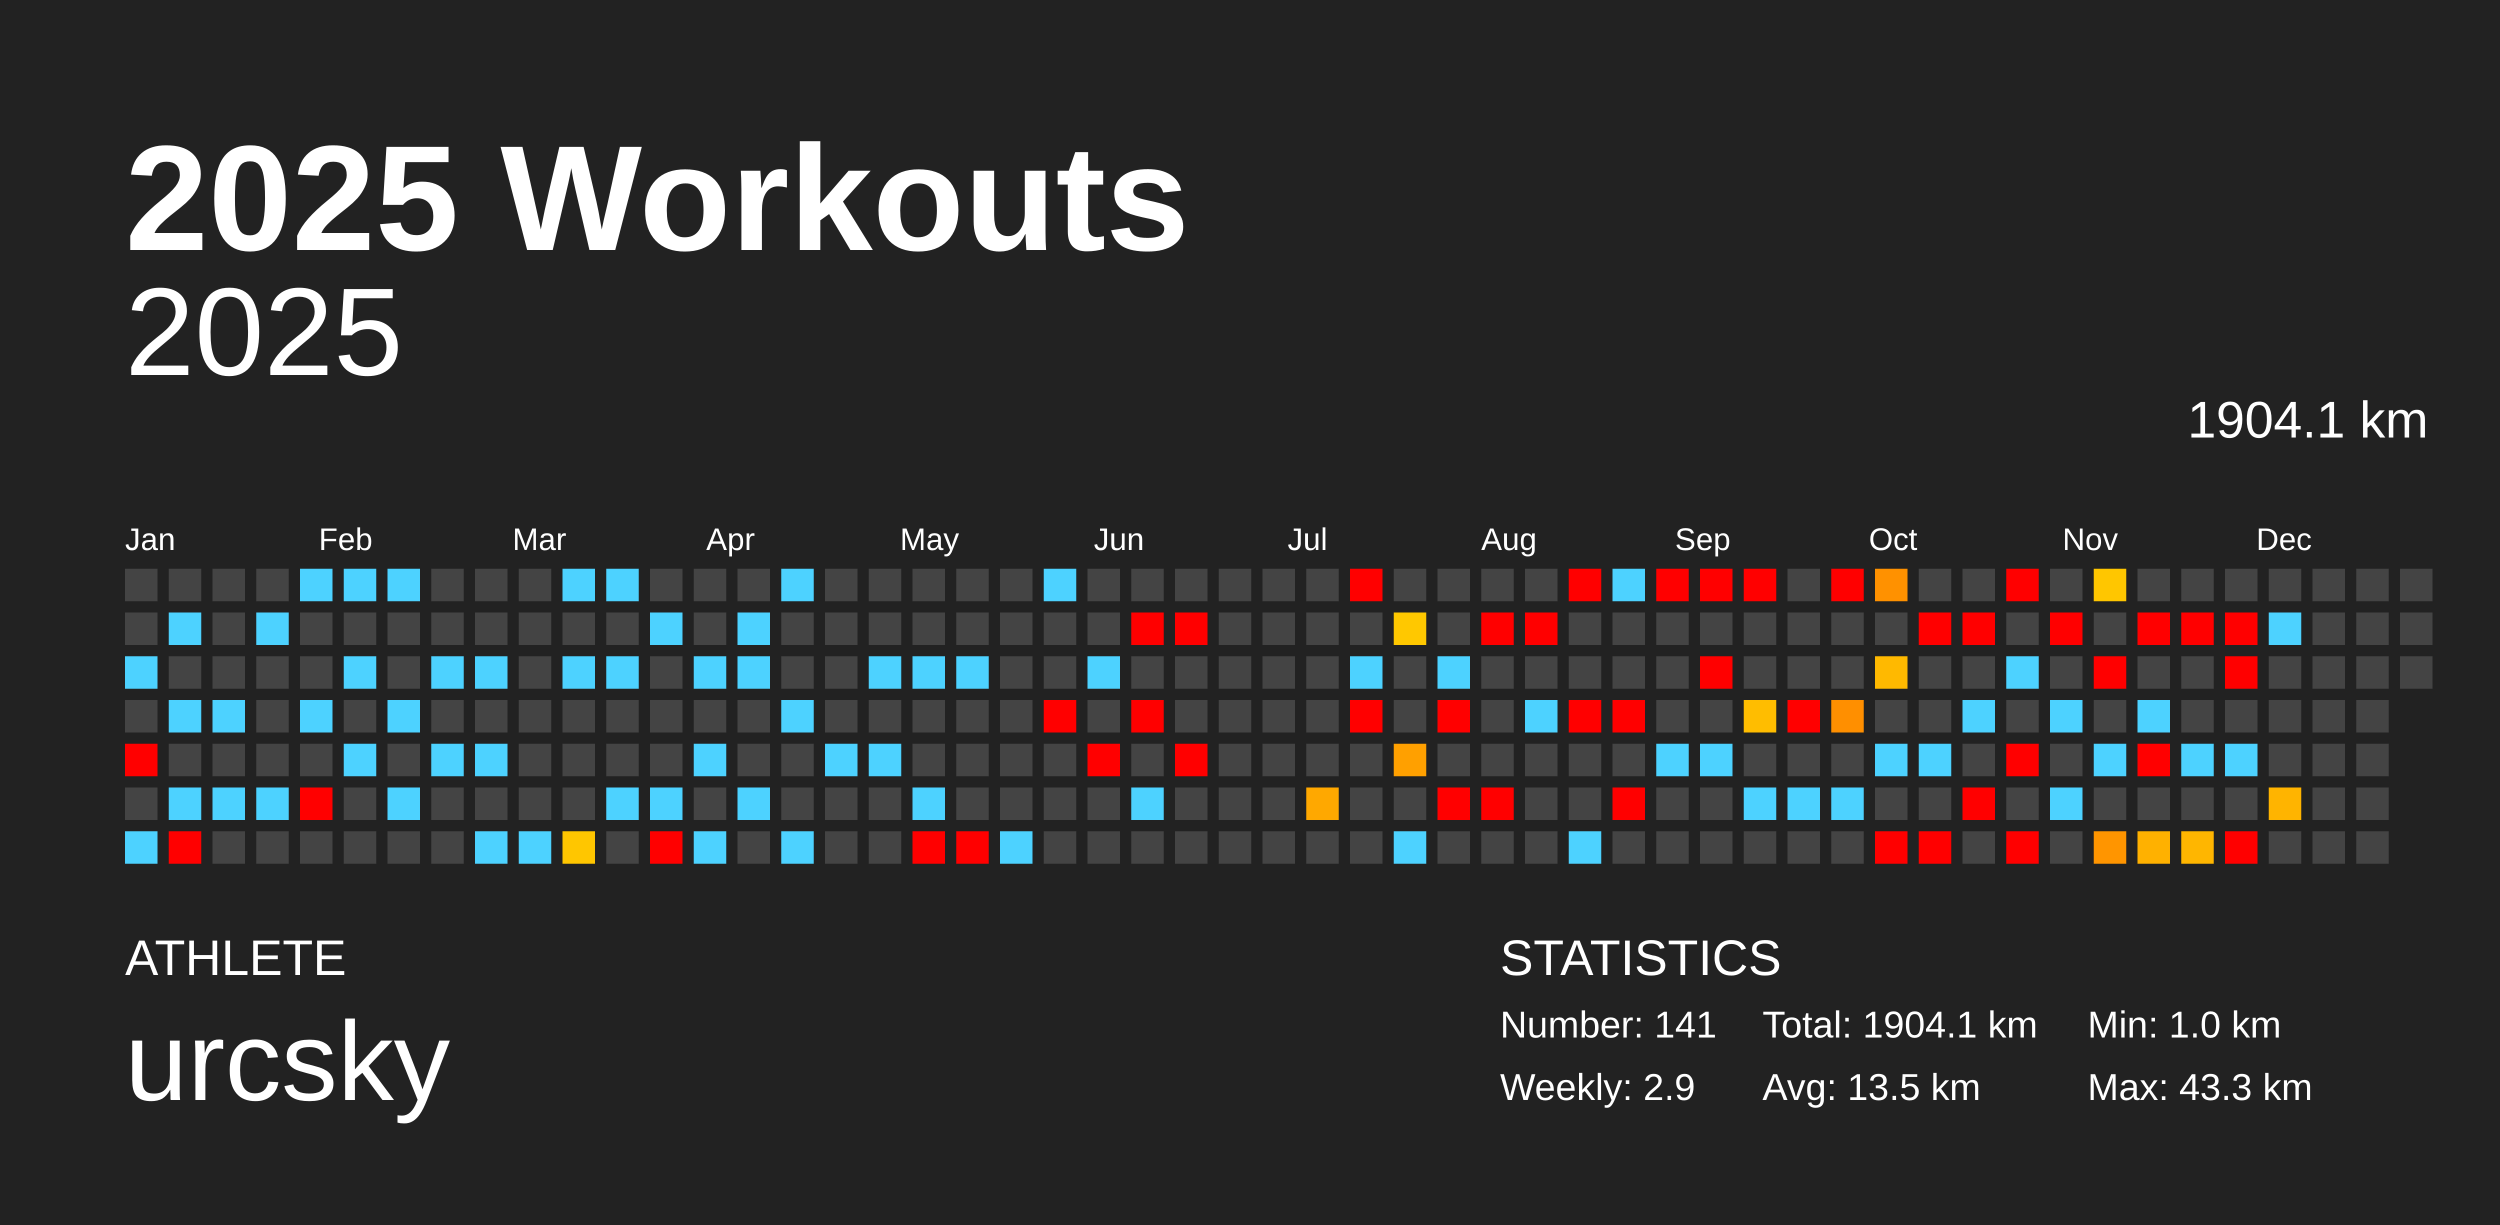
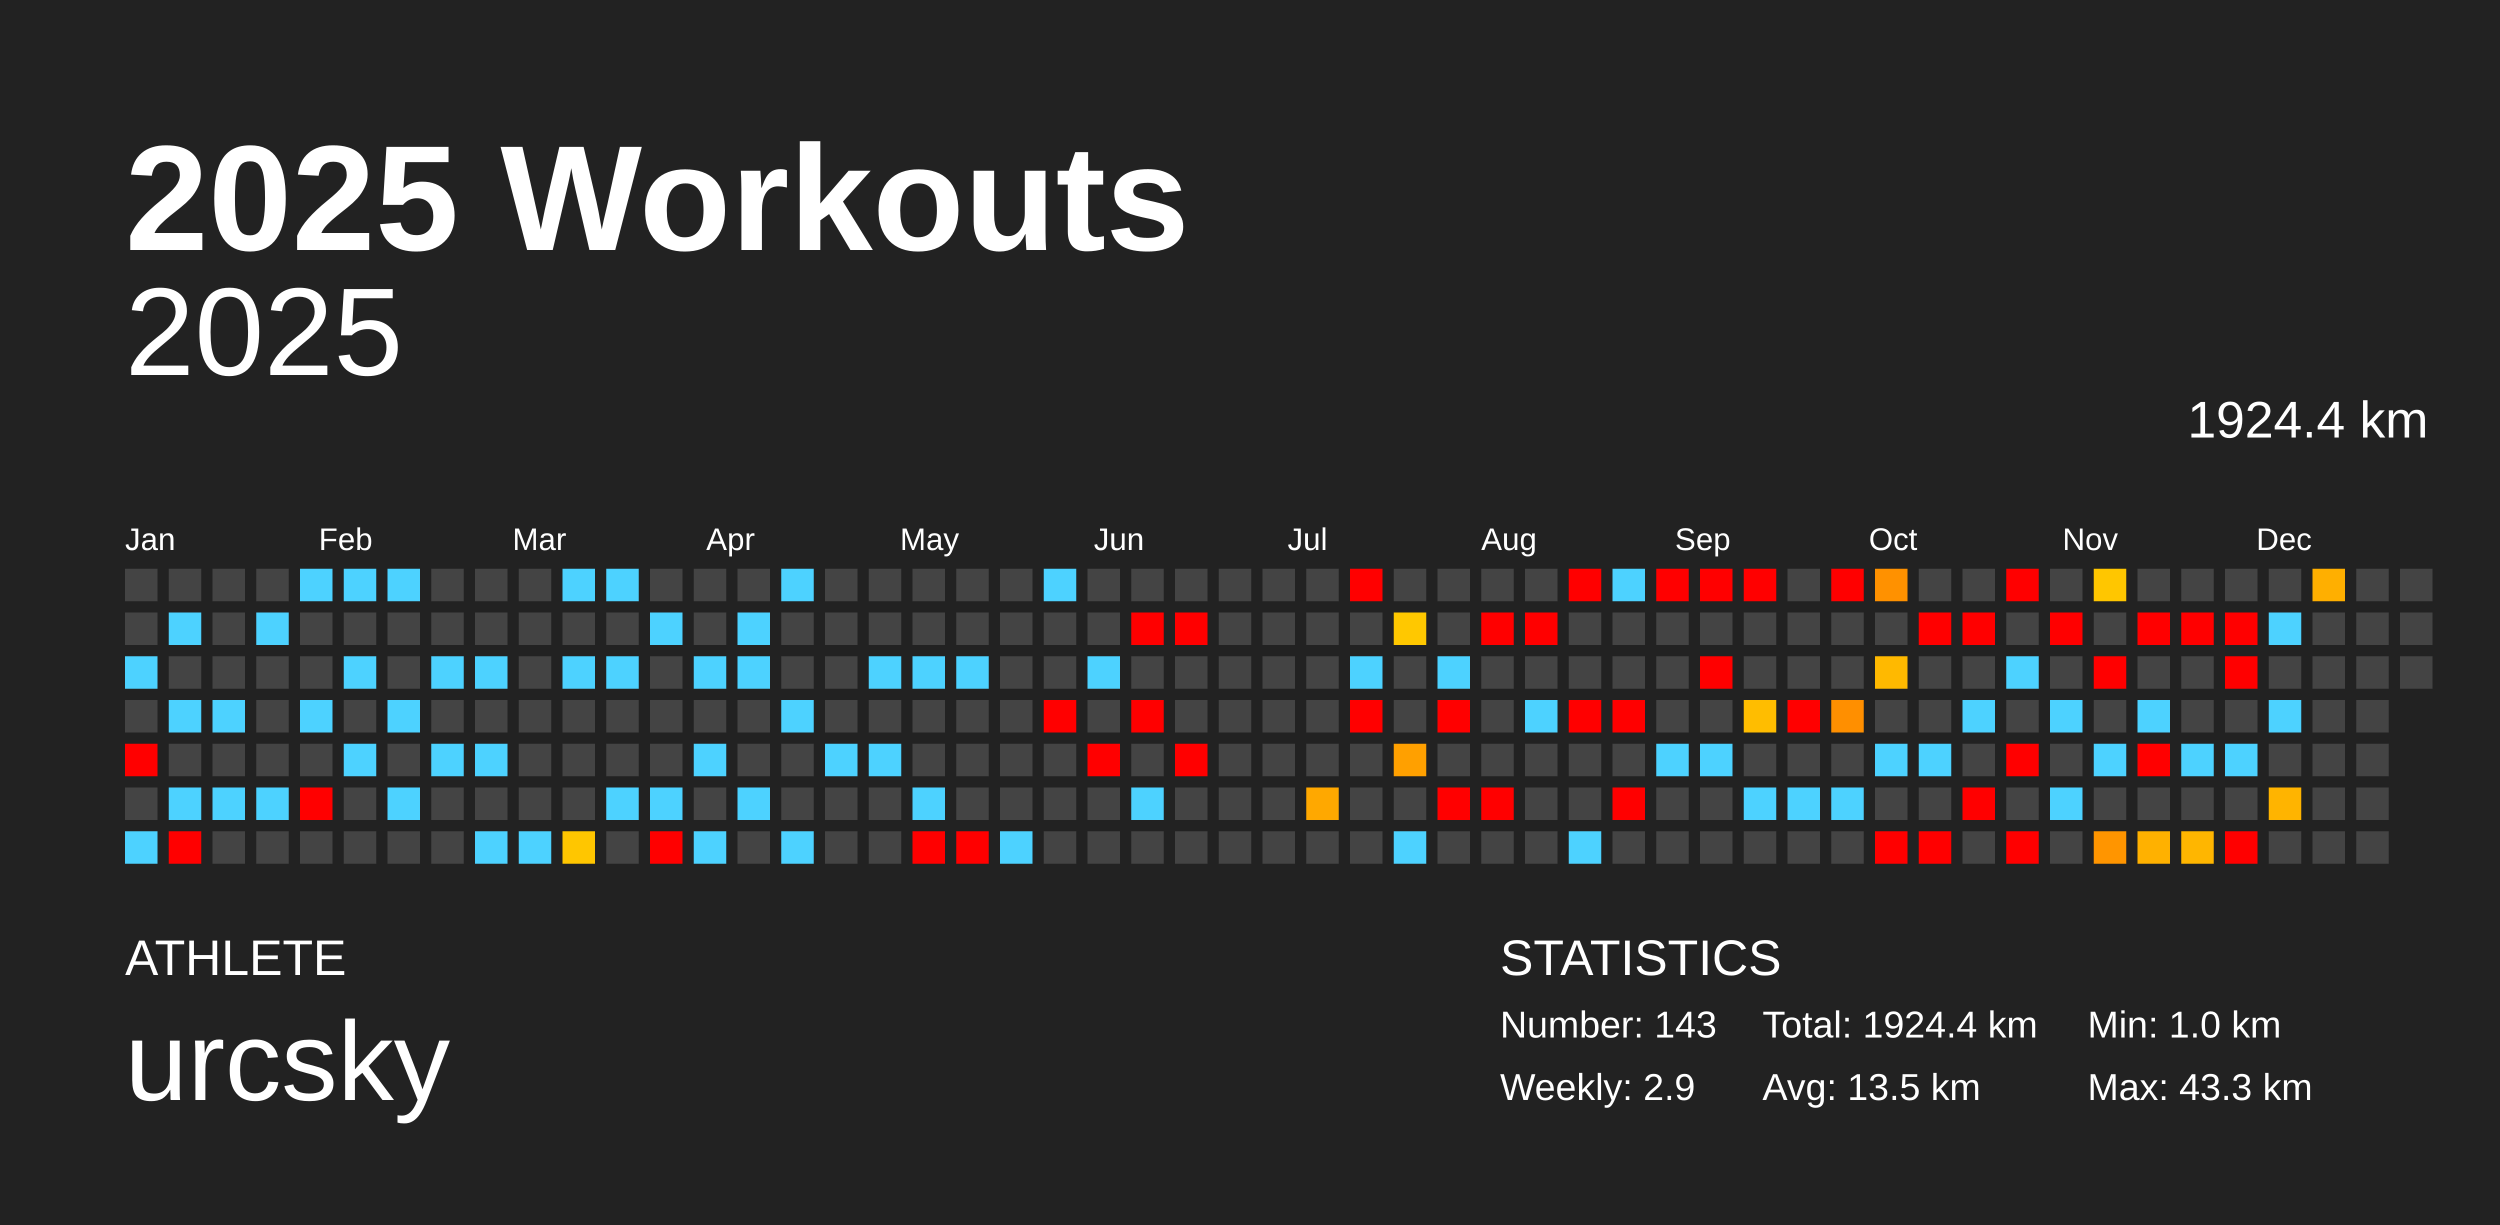
<svg xmlns="http://www.w3.org/2000/svg" baseProfile="full" height="98mm" version="1.1" viewBox="0,0,200,98" width="200mm">
  <defs />
  <rect fill="#222222" height="98" width="200" x="0" y="0" />
  <text fill="#FFFFFF" style="font-size:12px; font-family:Arial; font-weight:bold;" x="10" y="20">2025 Workouts</text>
  <text fill="#FFFFFF" style="font-size:4px; font-family:Arial" x="10" y="78">ATHLETE</text>
  <text fill="#FFFFFF" style="font-size:9px; font-family:Arial" x="10" y="88">urcsky</text>
  <text fill="#FFFFFF" style="font-size:4px; font-family:Arial" x="120" y="78">STATISTICS</text>
-   <text fill="#FFFFFF" style="font-size:3px; font-family:Arial" x="120" y="83">Number: 141</text>
+   <text fill="#FFFFFF" style="font-size:3px; font-family:Arial" x="120" y="83">Number: 143</text>
  <text fill="#FFFFFF" style="font-size:3px; font-family:Arial" x="120" y="88">Weekly: 2.9</text>
-   <text fill="#FFFFFF" style="font-size:3px; font-family:Arial" x="141" y="83">Total: 1904.1 km</text>
+   <text fill="#FFFFFF" style="font-size:3px; font-family:Arial" x="141" y="83">Total: 1924.4 km</text>
  <text fill="#FFFFFF" style="font-size:3px; font-family:Arial" x="141" y="88">Avg: 13.5 km</text>
  <text fill="#FFFFFF" style="font-size:3px; font-family:Arial" x="167" y="83">Min: 1.0 km</text>
  <text fill="#FFFFFF" style="font-size:3px; font-family:Arial" x="167" y="88">Max: 43.3 km</text>
  <text alignment-baseline="hanging" fill="#FFFFFF" style="font-size:10.0px; font-family:Arial;" x="10" y="30">2025</text>
-   <text alignment-baseline="hanging" fill="#FFFFFF" style="font-size:4.125px; font-family:Arial;" x="175" y="35">1904.1 km</text>
+   <text alignment-baseline="hanging" fill="#FFFFFF" style="font-size:4.125px; font-family:Arial;" x="175" y="35">1924.4 km</text>
  <text fill="#FFFFFF" style="font-size:2.5px; font-family:Arial" x="10.0" y="44">Jan</text>
  <text fill="#FFFFFF" style="font-size:2.5px; font-family:Arial" x="25.5" y="44">Feb</text>
  <text fill="#FFFFFF" style="font-size:2.5px; font-family:Arial" x="41.0" y="44">Mar</text>
  <text fill="#FFFFFF" style="font-size:2.5px; font-family:Arial" x="56.5" y="44">Apr</text>
  <text fill="#FFFFFF" style="font-size:2.5px; font-family:Arial" x="72.0" y="44">May</text>
  <text fill="#FFFFFF" style="font-size:2.5px; font-family:Arial" x="87.5" y="44">Jun</text>
  <text fill="#FFFFFF" style="font-size:2.5px; font-family:Arial" x="103.0" y="44">Jul</text>
  <text fill="#FFFFFF" style="font-size:2.5px; font-family:Arial" x="118.5" y="44">Aug</text>
  <text fill="#FFFFFF" style="font-size:2.5px; font-family:Arial" x="134.0" y="44">Sep</text>
  <text fill="#FFFFFF" style="font-size:2.5px; font-family:Arial" x="149.5" y="44">Oct</text>
  <text fill="#FFFFFF" style="font-size:2.5px; font-family:Arial" x="165.0" y="44">Nov</text>
  <text fill="#FFFFFF" style="font-size:2.5px; font-family:Arial" x="180.5" y="44">Dec</text>
  <rect fill="#444444" height="2.6" width="2.6" x="10.0" y="45.5" />
  <rect fill="#444444" height="2.6" width="2.6" x="10.0" y="49.0" />
  <rect fill="#4dd2ff" height="2.6" width="2.6" x="10.0" y="52.5" />
  <rect fill="#444444" height="2.6" width="2.6" x="10.0" y="56.0" />
  <rect fill="red" height="2.6" width="2.6" x="10.0" y="59.5" />
  <rect fill="#444444" height="2.6" width="2.6" x="10.0" y="63.0" />
  <rect fill="#4dd2ff" height="2.6" width="2.6" x="10.0" y="66.5" />
  <rect fill="#444444" height="2.6" width="2.6" x="13.5" y="45.5" />
  <rect fill="#4dd2ff" height="2.6" width="2.6" x="13.5" y="49.0" />
  <rect fill="#444444" height="2.6" width="2.6" x="13.5" y="52.5" />
  <rect fill="#4dd2ff" height="2.6" width="2.6" x="13.5" y="56.0" />
  <rect fill="#444444" height="2.6" width="2.6" x="13.5" y="59.5" />
  <rect fill="#4dd2ff" height="2.6" width="2.6" x="13.5" y="63.0" />
  <rect fill="red" height="2.6" width="2.6" x="13.5" y="66.5" />
  <rect fill="#444444" height="2.6" width="2.6" x="17.0" y="45.5" />
  <rect fill="#444444" height="2.6" width="2.6" x="17.0" y="49.0" />
  <rect fill="#444444" height="2.6" width="2.6" x="17.0" y="52.5" />
  <rect fill="#4dd2ff" height="2.6" width="2.6" x="17.0" y="56.0" />
  <rect fill="#444444" height="2.6" width="2.6" x="17.0" y="59.5" />
  <rect fill="#4dd2ff" height="2.6" width="2.6" x="17.0" y="63.0" />
  <rect fill="#444444" height="2.6" width="2.6" x="17.0" y="66.5" />
  <rect fill="#444444" height="2.6" width="2.6" x="20.5" y="45.5" />
  <rect fill="#4dd2ff" height="2.6" width="2.6" x="20.5" y="49.0" />
  <rect fill="#444444" height="2.6" width="2.6" x="20.5" y="52.5" />
  <rect fill="#444444" height="2.6" width="2.6" x="20.5" y="56.0" />
  <rect fill="#444444" height="2.6" width="2.6" x="20.5" y="59.5" />
  <rect fill="#4dd2ff" height="2.6" width="2.6" x="20.5" y="63.0" />
  <rect fill="#444444" height="2.6" width="2.6" x="20.5" y="66.5" />
  <rect fill="#4dd2ff" height="2.6" width="2.6" x="24.0" y="45.5" />
  <rect fill="#444444" height="2.6" width="2.6" x="24.0" y="49.0" />
  <rect fill="#444444" height="2.6" width="2.6" x="24.0" y="52.5" />
  <rect fill="#4dd2ff" height="2.6" width="2.6" x="24.0" y="56.0" />
  <rect fill="#444444" height="2.6" width="2.6" x="24.0" y="59.5" />
  <rect fill="red" height="2.6" width="2.6" x="24.0" y="63.0" />
  <rect fill="#444444" height="2.6" width="2.6" x="24.0" y="66.5" />
  <rect fill="#4dd2ff" height="2.6" width="2.6" x="27.5" y="45.5" />
  <rect fill="#444444" height="2.6" width="2.6" x="27.5" y="49.0" />
  <rect fill="#4dd2ff" height="2.6" width="2.6" x="27.5" y="52.5" />
  <rect fill="#444444" height="2.6" width="2.6" x="27.5" y="56.0" />
  <rect fill="#4dd2ff" height="2.6" width="2.6" x="27.5" y="59.5" />
  <rect fill="#444444" height="2.6" width="2.6" x="27.5" y="63.0" />
  <rect fill="#444444" height="2.6" width="2.6" x="27.5" y="66.5" />
  <rect fill="#4dd2ff" height="2.6" width="2.6" x="31.0" y="45.5" />
  <rect fill="#444444" height="2.6" width="2.6" x="31.0" y="49.0" />
  <rect fill="#444444" height="2.6" width="2.6" x="31.0" y="52.5" />
  <rect fill="#4dd2ff" height="2.6" width="2.6" x="31.0" y="56.0" />
  <rect fill="#444444" height="2.6" width="2.6" x="31.0" y="59.5" />
  <rect fill="#4dd2ff" height="2.6" width="2.6" x="31.0" y="63.0" />
  <rect fill="#444444" height="2.6" width="2.6" x="31.0" y="66.5" />
  <rect fill="#444444" height="2.6" width="2.6" x="34.5" y="45.5" />
  <rect fill="#444444" height="2.6" width="2.6" x="34.5" y="49.0" />
  <rect fill="#4dd2ff" height="2.6" width="2.6" x="34.5" y="52.5" />
  <rect fill="#444444" height="2.6" width="2.6" x="34.5" y="56.0" />
  <rect fill="#4dd2ff" height="2.6" width="2.6" x="34.5" y="59.5" />
  <rect fill="#444444" height="2.6" width="2.6" x="34.5" y="63.0" />
  <rect fill="#444444" height="2.6" width="2.6" x="34.5" y="66.5" />
  <rect fill="#444444" height="2.6" width="2.6" x="38.0" y="45.5" />
  <rect fill="#444444" height="2.6" width="2.6" x="38.0" y="49.0" />
  <rect fill="#4dd2ff" height="2.6" width="2.6" x="38.0" y="52.5" />
  <rect fill="#444444" height="2.6" width="2.6" x="38.0" y="56.0" />
  <rect fill="#4dd2ff" height="2.6" width="2.6" x="38.0" y="59.5" />
  <rect fill="#444444" height="2.6" width="2.6" x="38.0" y="63.0" />
  <rect fill="#4dd2ff" height="2.6" width="2.6" x="38.0" y="66.5" />
  <rect fill="#444444" height="2.6" width="2.6" x="41.5" y="45.5" />
  <rect fill="#444444" height="2.6" width="2.6" x="41.5" y="49.0" />
  <rect fill="#444444" height="2.6" width="2.6" x="41.5" y="52.5" />
  <rect fill="#444444" height="2.6" width="2.6" x="41.5" y="56.0" />
  <rect fill="#444444" height="2.6" width="2.6" x="41.5" y="59.5" />
  <rect fill="#444444" height="2.6" width="2.6" x="41.5" y="63.0" />
  <rect fill="#4dd2ff" height="2.6" width="2.6" x="41.5" y="66.5" />
  <rect fill="#4dd2ff" height="2.6" width="2.6" x="45.0" y="45.5" />
  <rect fill="#444444" height="2.6" width="2.6" x="45.0" y="49.0" />
  <rect fill="#4dd2ff" height="2.6" width="2.6" x="45.0" y="52.5" />
  <rect fill="#444444" height="2.6" width="2.6" x="45.0" y="56.0" />
  <rect fill="#444444" height="2.6" width="2.6" x="45.0" y="59.5" />
  <rect fill="#444444" height="2.6" width="2.6" x="45.0" y="63.0" />
  <rect fill="#ffc600" height="2.6" width="2.6" x="45.0" y="66.5" />
  <rect fill="#4dd2ff" height="2.6" width="2.6" x="48.5" y="45.5" />
  <rect fill="#444444" height="2.6" width="2.6" x="48.5" y="49.0" />
  <rect fill="#4dd2ff" height="2.6" width="2.6" x="48.5" y="52.5" />
  <rect fill="#444444" height="2.6" width="2.6" x="48.5" y="56.0" />
  <rect fill="#444444" height="2.6" width="2.6" x="48.5" y="59.5" />
  <rect fill="#4dd2ff" height="2.6" width="2.6" x="48.5" y="63.0" />
  <rect fill="#444444" height="2.6" width="2.6" x="48.5" y="66.5" />
  <rect fill="#444444" height="2.6" width="2.6" x="52.0" y="45.5" />
  <rect fill="#4dd2ff" height="2.6" width="2.6" x="52.0" y="49.0" />
  <rect fill="#444444" height="2.6" width="2.6" x="52.0" y="52.5" />
  <rect fill="#444444" height="2.6" width="2.6" x="52.0" y="56.0" />
  <rect fill="#444444" height="2.6" width="2.6" x="52.0" y="59.5" />
  <rect fill="#4dd2ff" height="2.6" width="2.6" x="52.0" y="63.0" />
  <rect fill="red" height="2.6" width="2.6" x="52.0" y="66.5" />
  <rect fill="#444444" height="2.6" width="2.6" x="55.5" y="45.5" />
  <rect fill="#444444" height="2.6" width="2.6" x="55.5" y="49.0" />
  <rect fill="#4dd2ff" height="2.6" width="2.6" x="55.5" y="52.5" />
  <rect fill="#444444" height="2.6" width="2.6" x="55.5" y="56.0" />
  <rect fill="#4dd2ff" height="2.6" width="2.6" x="55.5" y="59.5" />
  <rect fill="#444444" height="2.6" width="2.6" x="55.5" y="63.0" />
  <rect fill="#4dd2ff" height="2.6" width="2.6" x="55.5" y="66.5" />
  <rect fill="#444444" height="2.6" width="2.6" x="59.0" y="45.5" />
  <rect fill="#4dd2ff" height="2.6" width="2.6" x="59.0" y="49.0" />
  <rect fill="#4dd2ff" height="2.6" width="2.6" x="59.0" y="52.5" />
  <rect fill="#444444" height="2.6" width="2.6" x="59.0" y="56.0" />
  <rect fill="#444444" height="2.6" width="2.6" x="59.0" y="59.5" />
  <rect fill="#4dd2ff" height="2.6" width="2.6" x="59.0" y="63.0" />
  <rect fill="#444444" height="2.6" width="2.6" x="59.0" y="66.5" />
  <rect fill="#4dd2ff" height="2.6" width="2.6" x="62.5" y="45.5" />
  <rect fill="#444444" height="2.6" width="2.6" x="62.5" y="49.0" />
  <rect fill="#444444" height="2.6" width="2.6" x="62.5" y="52.5" />
  <rect fill="#4dd2ff" height="2.6" width="2.6" x="62.5" y="56.0" />
  <rect fill="#444444" height="2.6" width="2.6" x="62.5" y="59.5" />
  <rect fill="#444444" height="2.6" width="2.6" x="62.5" y="63.0" />
  <rect fill="#4dd2ff" height="2.6" width="2.6" x="62.5" y="66.5" />
  <rect fill="#444444" height="2.6" width="2.6" x="66.0" y="45.5" />
  <rect fill="#444444" height="2.6" width="2.6" x="66.0" y="49.0" />
  <rect fill="#444444" height="2.6" width="2.6" x="66.0" y="52.5" />
  <rect fill="#444444" height="2.6" width="2.6" x="66.0" y="56.0" />
  <rect fill="#4dd2ff" height="2.6" width="2.6" x="66.0" y="59.5" />
  <rect fill="#444444" height="2.6" width="2.6" x="66.0" y="63.0" />
  <rect fill="#444444" height="2.6" width="2.6" x="66.0" y="66.5" />
  <rect fill="#444444" height="2.6" width="2.6" x="69.5" y="45.5" />
  <rect fill="#444444" height="2.6" width="2.6" x="69.5" y="49.0" />
  <rect fill="#4dd2ff" height="2.6" width="2.6" x="69.5" y="52.5" />
  <rect fill="#444444" height="2.6" width="2.6" x="69.5" y="56.0" />
  <rect fill="#4dd2ff" height="2.6" width="2.6" x="69.5" y="59.5" />
  <rect fill="#444444" height="2.6" width="2.6" x="69.5" y="63.0" />
  <rect fill="#444444" height="2.6" width="2.6" x="69.5" y="66.5" />
  <rect fill="#444444" height="2.6" width="2.6" x="73.0" y="45.5" />
  <rect fill="#444444" height="2.6" width="2.6" x="73.0" y="49.0" />
  <rect fill="#4dd2ff" height="2.6" width="2.6" x="73.0" y="52.5" />
  <rect fill="#444444" height="2.6" width="2.6" x="73.0" y="56.0" />
  <rect fill="#444444" height="2.6" width="2.6" x="73.0" y="59.5" />
  <rect fill="#4dd2ff" height="2.6" width="2.6" x="73.0" y="63.0" />
  <rect fill="red" height="2.6" width="2.6" x="73.0" y="66.5" />
  <rect fill="#444444" height="2.6" width="2.6" x="76.5" y="45.5" />
  <rect fill="#444444" height="2.6" width="2.6" x="76.5" y="49.0" />
  <rect fill="#4dd2ff" height="2.6" width="2.6" x="76.5" y="52.5" />
  <rect fill="#444444" height="2.6" width="2.6" x="76.5" y="56.0" />
  <rect fill="#444444" height="2.6" width="2.6" x="76.5" y="59.5" />
  <rect fill="#444444" height="2.6" width="2.6" x="76.5" y="63.0" />
  <rect fill="red" height="2.6" width="2.6" x="76.5" y="66.5" />
  <rect fill="#444444" height="2.6" width="2.6" x="80.0" y="45.5" />
  <rect fill="#444444" height="2.6" width="2.6" x="80.0" y="49.0" />
  <rect fill="#444444" height="2.6" width="2.6" x="80.0" y="52.5" />
  <rect fill="#444444" height="2.6" width="2.6" x="80.0" y="56.0" />
  <rect fill="#444444" height="2.6" width="2.6" x="80.0" y="59.5" />
  <rect fill="#444444" height="2.6" width="2.6" x="80.0" y="63.0" />
  <rect fill="#4dd2ff" height="2.6" width="2.6" x="80.0" y="66.5" />
  <rect fill="#4dd2ff" height="2.6" width="2.6" x="83.5" y="45.5" />
  <rect fill="#444444" height="2.6" width="2.6" x="83.5" y="49.0" />
  <rect fill="#444444" height="2.6" width="2.6" x="83.5" y="52.5" />
  <rect fill="red" height="2.6" width="2.6" x="83.5" y="56.0" />
  <rect fill="#444444" height="2.6" width="2.6" x="83.5" y="59.5" />
  <rect fill="#444444" height="2.6" width="2.6" x="83.5" y="63.0" />
  <rect fill="#444444" height="2.6" width="2.6" x="83.5" y="66.5" />
  <rect fill="#444444" height="2.6" width="2.6" x="87.0" y="45.5" />
  <rect fill="#444444" height="2.6" width="2.6" x="87.0" y="49.0" />
  <rect fill="#4dd2ff" height="2.6" width="2.6" x="87.0" y="52.5" />
  <rect fill="#444444" height="2.6" width="2.6" x="87.0" y="56.0" />
  <rect fill="red" height="2.6" width="2.6" x="87.0" y="59.5" />
  <rect fill="#444444" height="2.6" width="2.6" x="87.0" y="63.0" />
  <rect fill="#444444" height="2.6" width="2.6" x="87.0" y="66.5" />
  <rect fill="#444444" height="2.6" width="2.6" x="90.5" y="45.5" />
  <rect fill="red" height="2.6" width="2.6" x="90.5" y="49.0" />
  <rect fill="#444444" height="2.6" width="2.6" x="90.5" y="52.5" />
  <rect fill="red" height="2.6" width="2.6" x="90.5" y="56.0" />
  <rect fill="#444444" height="2.6" width="2.6" x="90.5" y="59.5" />
  <rect fill="#4dd2ff" height="2.6" width="2.6" x="90.5" y="63.0" />
  <rect fill="#444444" height="2.6" width="2.6" x="90.5" y="66.5" />
  <rect fill="#444444" height="2.6" width="2.6" x="94.0" y="45.5" />
  <rect fill="red" height="2.6" width="2.6" x="94.0" y="49.0" />
  <rect fill="#444444" height="2.6" width="2.6" x="94.0" y="52.5" />
  <rect fill="#444444" height="2.6" width="2.6" x="94.0" y="56.0" />
  <rect fill="red" height="2.6" width="2.6" x="94.0" y="59.5" />
  <rect fill="#444444" height="2.6" width="2.6" x="94.0" y="63.0" />
  <rect fill="#444444" height="2.6" width="2.6" x="94.0" y="66.5" />
  <rect fill="#444444" height="2.6" width="2.6" x="97.5" y="45.5" />
  <rect fill="#444444" height="2.6" width="2.6" x="97.5" y="49.0" />
  <rect fill="#444444" height="2.6" width="2.6" x="97.5" y="52.5" />
  <rect fill="#444444" height="2.6" width="2.6" x="97.5" y="56.0" />
  <rect fill="#444444" height="2.6" width="2.6" x="97.5" y="59.5" />
  <rect fill="#444444" height="2.6" width="2.6" x="97.5" y="63.0" />
  <rect fill="#444444" height="2.6" width="2.6" x="97.5" y="66.5" />
  <rect fill="#444444" height="2.6" width="2.6" x="101.0" y="45.5" />
  <rect fill="#444444" height="2.6" width="2.6" x="101.0" y="49.0" />
  <rect fill="#444444" height="2.6" width="2.6" x="101.0" y="52.5" />
  <rect fill="#444444" height="2.6" width="2.6" x="101.0" y="56.0" />
  <rect fill="#444444" height="2.6" width="2.6" x="101.0" y="59.5" />
  <rect fill="#444444" height="2.6" width="2.6" x="101.0" y="63.0" />
  <rect fill="#444444" height="2.6" width="2.6" x="101.0" y="66.5" />
  <rect fill="#444444" height="2.6" width="2.6" x="104.5" y="45.5" />
  <rect fill="#444444" height="2.6" width="2.6" x="104.5" y="49.0" />
  <rect fill="#444444" height="2.6" width="2.6" x="104.5" y="52.5" />
  <rect fill="#444444" height="2.6" width="2.6" x="104.5" y="56.0" />
  <rect fill="#444444" height="2.6" width="2.6" x="104.5" y="59.5" />
  <rect fill="#ffa800" height="2.6" width="2.6" x="104.5" y="63.0" />
  <rect fill="#444444" height="2.6" width="2.6" x="104.5" y="66.5" />
  <rect fill="red" height="2.6" width="2.6" x="108.0" y="45.5" />
  <rect fill="#444444" height="2.6" width="2.6" x="108.0" y="49.0" />
  <rect fill="#4dd2ff" height="2.6" width="2.6" x="108.0" y="52.5" />
  <rect fill="red" height="2.6" width="2.6" x="108.0" y="56.0" />
  <rect fill="#444444" height="2.6" width="2.6" x="108.0" y="59.5" />
  <rect fill="#444444" height="2.6" width="2.6" x="108.0" y="63.0" />
  <rect fill="#444444" height="2.6" width="2.6" x="108.0" y="66.5" />
  <rect fill="#444444" height="2.6" width="2.6" x="111.5" y="45.5" />
  <rect fill="#ffc800" height="2.6" width="2.6" x="111.5" y="49.0" />
  <rect fill="#444444" height="2.6" width="2.6" x="111.5" y="52.5" />
  <rect fill="#444444" height="2.6" width="2.6" x="111.5" y="56.0" />
  <rect fill="#ffa000" height="2.6" width="2.6" x="111.5" y="59.5" />
  <rect fill="#444444" height="2.6" width="2.6" x="111.5" y="63.0" />
  <rect fill="#4dd2ff" height="2.6" width="2.6" x="111.5" y="66.5" />
  <rect fill="#444444" height="2.6" width="2.6" x="115.0" y="45.5" />
  <rect fill="#444444" height="2.6" width="2.6" x="115.0" y="49.0" />
  <rect fill="#4dd2ff" height="2.6" width="2.6" x="115.0" y="52.5" />
  <rect fill="red" height="2.6" width="2.6" x="115.0" y="56.0" />
  <rect fill="#444444" height="2.6" width="2.6" x="115.0" y="59.5" />
  <rect fill="red" height="2.6" width="2.6" x="115.0" y="63.0" />
  <rect fill="#444444" height="2.6" width="2.6" x="115.0" y="66.5" />
  <rect fill="#444444" height="2.6" width="2.6" x="118.5" y="45.5" />
  <rect fill="red" height="2.6" width="2.6" x="118.5" y="49.0" />
  <rect fill="#444444" height="2.6" width="2.6" x="118.5" y="52.5" />
  <rect fill="#444444" height="2.6" width="2.6" x="118.5" y="56.0" />
  <rect fill="#444444" height="2.6" width="2.6" x="118.5" y="59.5" />
  <rect fill="red" height="2.6" width="2.6" x="118.5" y="63.0" />
  <rect fill="#444444" height="2.6" width="2.6" x="118.5" y="66.5" />
  <rect fill="#444444" height="2.6" width="2.6" x="122.0" y="45.5" />
  <rect fill="red" height="2.6" width="2.6" x="122.0" y="49.0" />
  <rect fill="#444444" height="2.6" width="2.6" x="122.0" y="52.5" />
  <rect fill="#4dd2ff" height="2.6" width="2.6" x="122.0" y="56.0" />
  <rect fill="#444444" height="2.6" width="2.6" x="122.0" y="59.5" />
  <rect fill="#444444" height="2.6" width="2.6" x="122.0" y="63.0" />
  <rect fill="#444444" height="2.6" width="2.6" x="122.0" y="66.5" />
  <rect fill="red" height="2.6" width="2.6" x="125.5" y="45.5" />
  <rect fill="#444444" height="2.6" width="2.6" x="125.5" y="49.0" />
  <rect fill="#444444" height="2.6" width="2.6" x="125.5" y="52.5" />
  <rect fill="red" height="2.6" width="2.6" x="125.5" y="56.0" />
  <rect fill="#444444" height="2.6" width="2.6" x="125.5" y="59.5" />
  <rect fill="#444444" height="2.6" width="2.6" x="125.5" y="63.0" />
  <rect fill="#4dd2ff" height="2.6" width="2.6" x="125.5" y="66.5" />
  <rect fill="#4dd2ff" height="2.6" width="2.6" x="129.0" y="45.5" />
  <rect fill="#444444" height="2.6" width="2.6" x="129.0" y="49.0" />
  <rect fill="#444444" height="2.6" width="2.6" x="129.0" y="52.5" />
  <rect fill="red" height="2.6" width="2.6" x="129.0" y="56.0" />
  <rect fill="#444444" height="2.6" width="2.6" x="129.0" y="59.5" />
  <rect fill="red" height="2.6" width="2.6" x="129.0" y="63.0" />
  <rect fill="#444444" height="2.6" width="2.6" x="129.0" y="66.5" />
  <rect fill="red" height="2.6" width="2.6" x="132.5" y="45.5" />
  <rect fill="#444444" height="2.6" width="2.6" x="132.5" y="49.0" />
  <rect fill="#444444" height="2.6" width="2.6" x="132.5" y="52.5" />
  <rect fill="#444444" height="2.6" width="2.6" x="132.5" y="56.0" />
  <rect fill="#4dd2ff" height="2.6" width="2.6" x="132.5" y="59.5" />
  <rect fill="#444444" height="2.6" width="2.6" x="132.5" y="63.0" />
  <rect fill="#444444" height="2.6" width="2.6" x="132.5" y="66.5" />
  <rect fill="red" height="2.6" width="2.6" x="136.0" y="45.5" />
  <rect fill="#444444" height="2.6" width="2.6" x="136.0" y="49.0" />
  <rect fill="red" height="2.6" width="2.6" x="136.0" y="52.5" />
  <rect fill="#444444" height="2.6" width="2.6" x="136.0" y="56.0" />
  <rect fill="#4dd2ff" height="2.6" width="2.6" x="136.0" y="59.5" />
  <rect fill="#444444" height="2.6" width="2.6" x="136.0" y="63.0" />
  <rect fill="#444444" height="2.6" width="2.6" x="136.0" y="66.5" />
  <rect fill="red" height="2.6" width="2.6" x="139.5" y="45.5" />
  <rect fill="#444444" height="2.6" width="2.6" x="139.5" y="49.0" />
  <rect fill="#444444" height="2.6" width="2.6" x="139.5" y="52.5" />
  <rect fill="#ffbd00" height="2.6" width="2.6" x="139.5" y="56.0" />
  <rect fill="#444444" height="2.6" width="2.6" x="139.5" y="59.5" />
  <rect fill="#4dd2ff" height="2.6" width="2.6" x="139.5" y="63.0" />
  <rect fill="#444444" height="2.6" width="2.6" x="139.5" y="66.5" />
  <rect fill="#444444" height="2.6" width="2.6" x="143.0" y="45.5" />
  <rect fill="#444444" height="2.6" width="2.6" x="143.0" y="49.0" />
  <rect fill="#444444" height="2.6" width="2.6" x="143.0" y="52.5" />
  <rect fill="red" height="2.6" width="2.6" x="143.0" y="56.0" />
  <rect fill="#444444" height="2.6" width="2.6" x="143.0" y="59.5" />
  <rect fill="#4dd2ff" height="2.6" width="2.6" x="143.0" y="63.0" />
  <rect fill="#444444" height="2.6" width="2.6" x="143.0" y="66.5" />
  <rect fill="red" height="2.6" width="2.6" x="146.5" y="45.5" />
  <rect fill="#444444" height="2.6" width="2.6" x="146.5" y="49.0" />
  <rect fill="#444444" height="2.6" width="2.6" x="146.5" y="52.5" />
  <rect fill="#ff8f00" height="2.6" width="2.6" x="146.5" y="56.0" />
  <rect fill="#444444" height="2.6" width="2.6" x="146.5" y="59.5" />
  <rect fill="#4dd2ff" height="2.6" width="2.6" x="146.5" y="63.0" />
  <rect fill="#444444" height="2.6" width="2.6" x="146.5" y="66.5" />
  <rect fill="#ff9100" height="2.6" width="2.6" x="150.0" y="45.5" />
  <rect fill="#444444" height="2.6" width="2.6" x="150.0" y="49.0" />
  <rect fill="#ffb900" height="2.6" width="2.6" x="150.0" y="52.5" />
  <rect fill="#444444" height="2.6" width="2.6" x="150.0" y="56.0" />
  <rect fill="#4dd2ff" height="2.6" width="2.6" x="150.0" y="59.5" />
  <rect fill="#444444" height="2.6" width="2.6" x="150.0" y="63.0" />
  <rect fill="red" height="2.6" width="2.6" x="150.0" y="66.5" />
  <rect fill="#444444" height="2.6" width="2.6" x="153.5" y="45.5" />
  <rect fill="red" height="2.6" width="2.6" x="153.5" y="49.0" />
  <rect fill="#444444" height="2.6" width="2.6" x="153.5" y="52.5" />
  <rect fill="#444444" height="2.6" width="2.6" x="153.5" y="56.0" />
  <rect fill="#4dd2ff" height="2.6" width="2.6" x="153.5" y="59.5" />
  <rect fill="#444444" height="2.6" width="2.6" x="153.5" y="63.0" />
  <rect fill="red" height="2.6" width="2.6" x="153.5" y="66.5" />
  <rect fill="#444444" height="2.6" width="2.6" x="157.0" y="45.5" />
  <rect fill="red" height="2.6" width="2.6" x="157.0" y="49.0" />
  <rect fill="#444444" height="2.6" width="2.6" x="157.0" y="52.5" />
  <rect fill="#4dd2ff" height="2.6" width="2.6" x="157.0" y="56.0" />
  <rect fill="#444444" height="2.6" width="2.6" x="157.0" y="59.5" />
  <rect fill="red" height="2.6" width="2.6" x="157.0" y="63.0" />
  <rect fill="#444444" height="2.6" width="2.6" x="157.0" y="66.5" />
  <rect fill="red" height="2.6" width="2.6" x="160.5" y="45.5" />
  <rect fill="#444444" height="2.6" width="2.6" x="160.5" y="49.0" />
  <rect fill="#4dd2ff" height="2.6" width="2.6" x="160.5" y="52.5" />
  <rect fill="#444444" height="2.6" width="2.6" x="160.5" y="56.0" />
  <rect fill="red" height="2.6" width="2.6" x="160.5" y="59.5" />
  <rect fill="#444444" height="2.6" width="2.6" x="160.5" y="63.0" />
  <rect fill="red" height="2.6" width="2.6" x="160.5" y="66.5" />
  <rect fill="#444444" height="2.6" width="2.6" x="164.0" y="45.5" />
  <rect fill="red" height="2.6" width="2.6" x="164.0" y="49.0" />
  <rect fill="#444444" height="2.6" width="2.6" x="164.0" y="52.5" />
  <rect fill="#4dd2ff" height="2.6" width="2.6" x="164.0" y="56.0" />
  <rect fill="#444444" height="2.6" width="2.6" x="164.0" y="59.5" />
  <rect fill="#4dd2ff" height="2.6" width="2.6" x="164.0" y="63.0" />
  <rect fill="#444444" height="2.6" width="2.6" x="164.0" y="66.5" />
  <rect fill="#ffc600" height="2.6" width="2.6" x="167.5" y="45.5" />
  <rect fill="#444444" height="2.6" width="2.6" x="167.5" y="49.0" />
  <rect fill="red" height="2.6" width="2.6" x="167.5" y="52.5" />
  <rect fill="#444444" height="2.6" width="2.6" x="167.5" y="56.0" />
  <rect fill="#4dd2ff" height="2.6" width="2.6" x="167.5" y="59.5" />
  <rect fill="#444444" height="2.6" width="2.6" x="167.5" y="63.0" />
  <rect fill="#ff9500" height="2.6" width="2.6" x="167.5" y="66.5" />
  <rect fill="#444444" height="2.6" width="2.6" x="171.0" y="45.5" />
  <rect fill="red" height="2.6" width="2.6" x="171.0" y="49.0" />
  <rect fill="#444444" height="2.6" width="2.6" x="171.0" y="52.5" />
  <rect fill="#4dd2ff" height="2.6" width="2.6" x="171.0" y="56.0" />
  <rect fill="red" height="2.6" width="2.6" x="171.0" y="59.5" />
  <rect fill="#444444" height="2.6" width="2.6" x="171.0" y="63.0" />
  <rect fill="#ffb100" height="2.6" width="2.6" x="171.0" y="66.5" />
  <rect fill="#444444" height="2.6" width="2.6" x="174.5" y="45.5" />
  <rect fill="red" height="2.6" width="2.6" x="174.5" y="49.0" />
  <rect fill="#444444" height="2.6" width="2.6" x="174.5" y="52.5" />
  <rect fill="#444444" height="2.6" width="2.6" x="174.5" y="56.0" />
  <rect fill="#4dd2ff" height="2.6" width="2.6" x="174.5" y="59.5" />
  <rect fill="#444444" height="2.6" width="2.6" x="174.5" y="63.0" />
  <rect fill="#ffb600" height="2.6" width="2.6" x="174.5" y="66.5" />
  <rect fill="#444444" height="2.6" width="2.6" x="178.0" y="45.5" />
  <rect fill="red" height="2.6" width="2.6" x="178.0" y="49.0" />
  <rect fill="red" height="2.6" width="2.6" x="178.0" y="52.5" />
  <rect fill="#444444" height="2.6" width="2.6" x="178.0" y="56.0" />
  <rect fill="#4dd2ff" height="2.6" width="2.6" x="178.0" y="59.5" />
  <rect fill="#444444" height="2.6" width="2.6" x="178.0" y="63.0" />
  <rect fill="red" height="2.6" width="2.6" x="178.0" y="66.5" />
  <rect fill="#444444" height="2.6" width="2.6" x="181.5" y="45.5" />
  <rect fill="#4dd2ff" height="2.6" width="2.6" x="181.5" y="49.0" />
  <rect fill="#444444" height="2.6" width="2.6" x="181.5" y="52.5" />
-   <rect fill="#444444" height="2.6" width="2.6" x="181.5" y="56.0" />
+   <rect fill="#4dd2ff" height="2.6" width="2.6" x="181.5" y="56.0" />
  <rect fill="#444444" height="2.6" width="2.6" x="181.5" y="59.5" />
  <rect fill="#ffb400" height="2.6" width="2.6" x="181.5" y="63.0" />
  <rect fill="#444444" height="2.6" width="2.6" x="181.5" y="66.5" />
-   <rect fill="#444444" height="2.6" width="2.6" x="185.0" y="45.5" />
+   <rect fill="#ffaf00" height="2.6" width="2.6" x="185.0" y="45.5" />
  <rect fill="#444444" height="2.6" width="2.6" x="185.0" y="49.0" />
  <rect fill="#444444" height="2.6" width="2.6" x="185.0" y="52.5" />
  <rect fill="#444444" height="2.6" width="2.6" x="185.0" y="56.0" />
  <rect fill="#444444" height="2.6" width="2.6" x="185.0" y="59.5" />
  <rect fill="#444444" height="2.6" width="2.6" x="185.0" y="63.0" />
  <rect fill="#444444" height="2.6" width="2.6" x="185.0" y="66.5" />
  <rect fill="#444444" height="2.6" width="2.6" x="188.5" y="45.5" />
  <rect fill="#444444" height="2.6" width="2.6" x="188.5" y="49.0" />
  <rect fill="#444444" height="2.6" width="2.6" x="188.5" y="52.5" />
  <rect fill="#444444" height="2.6" width="2.6" x="188.5" y="56.0" />
  <rect fill="#444444" height="2.6" width="2.6" x="188.5" y="59.5" />
  <rect fill="#444444" height="2.6" width="2.6" x="188.5" y="63.0" />
  <rect fill="#444444" height="2.6" width="2.6" x="188.5" y="66.5" />
  <rect fill="#444444" height="2.6" width="2.6" x="192.0" y="45.5" />
  <rect fill="#444444" height="2.6" width="2.6" x="192.0" y="49.0" />
  <rect fill="#444444" height="2.6" width="2.6" x="192.0" y="52.5" />
</svg>
